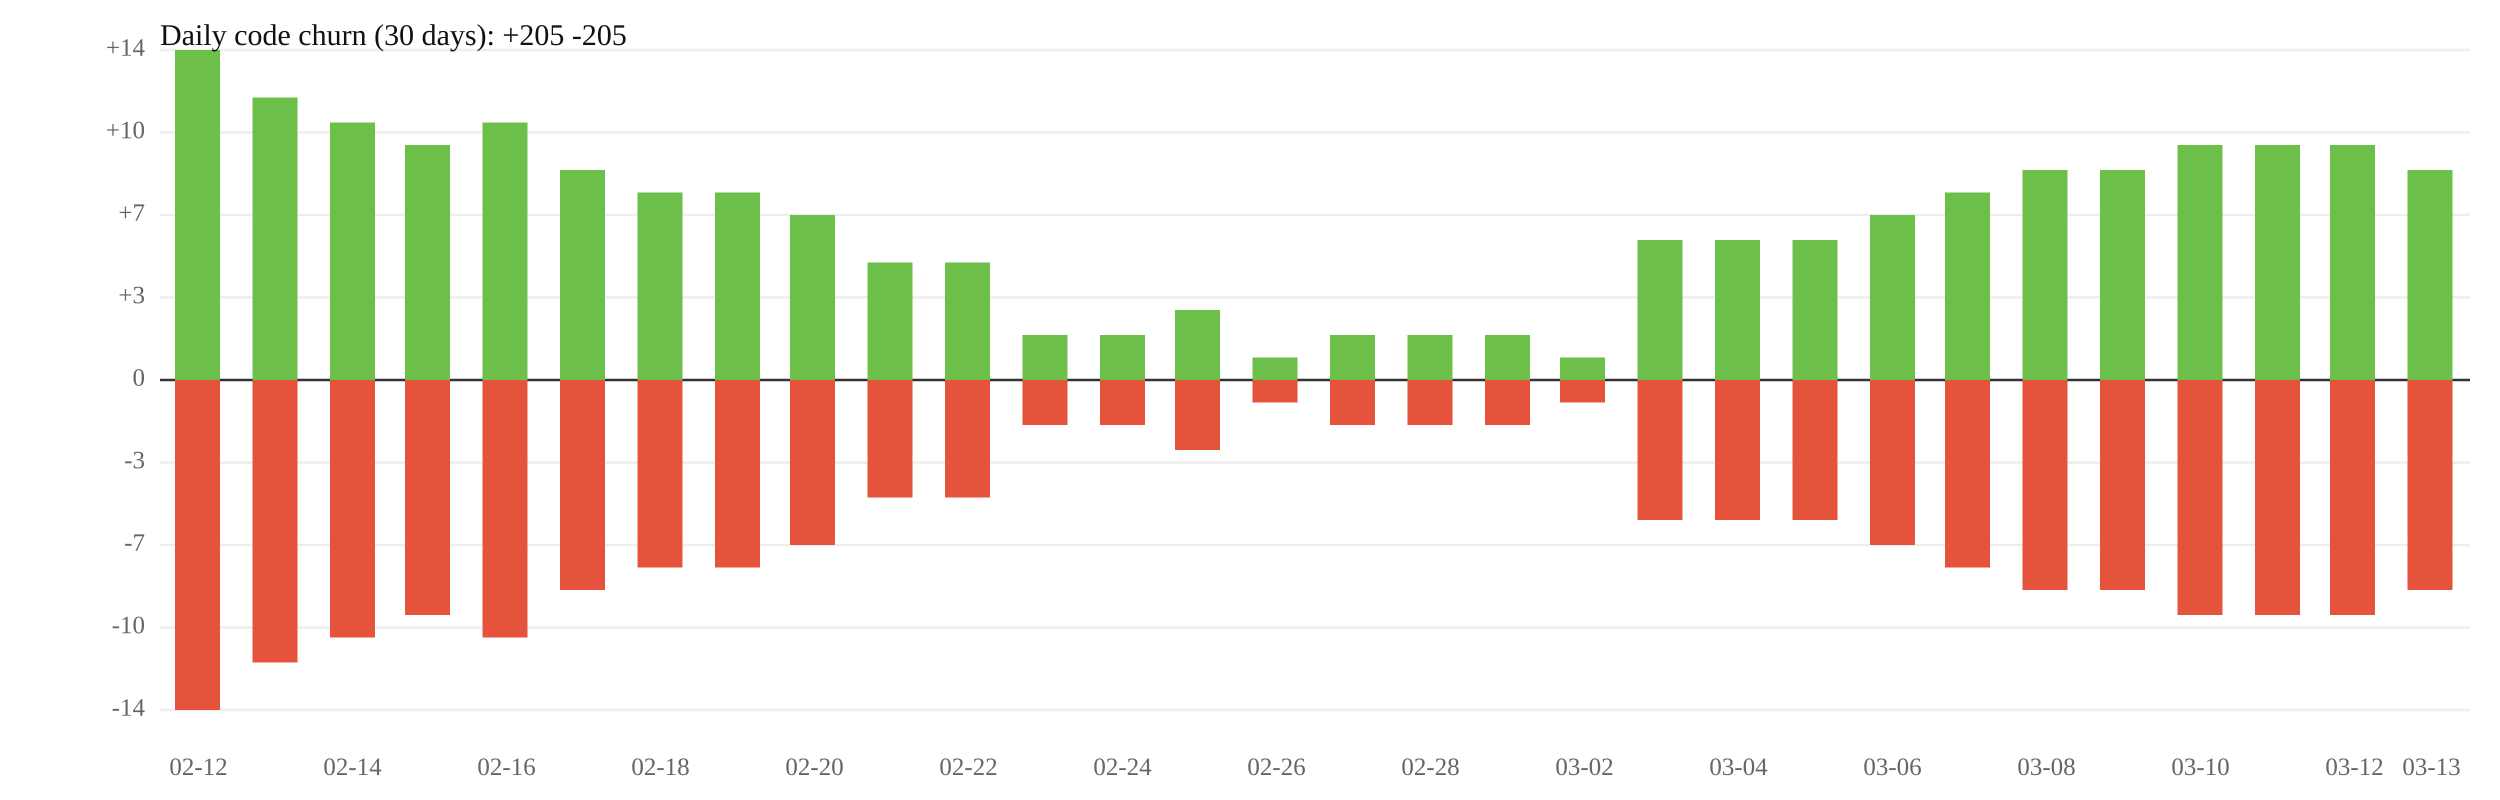
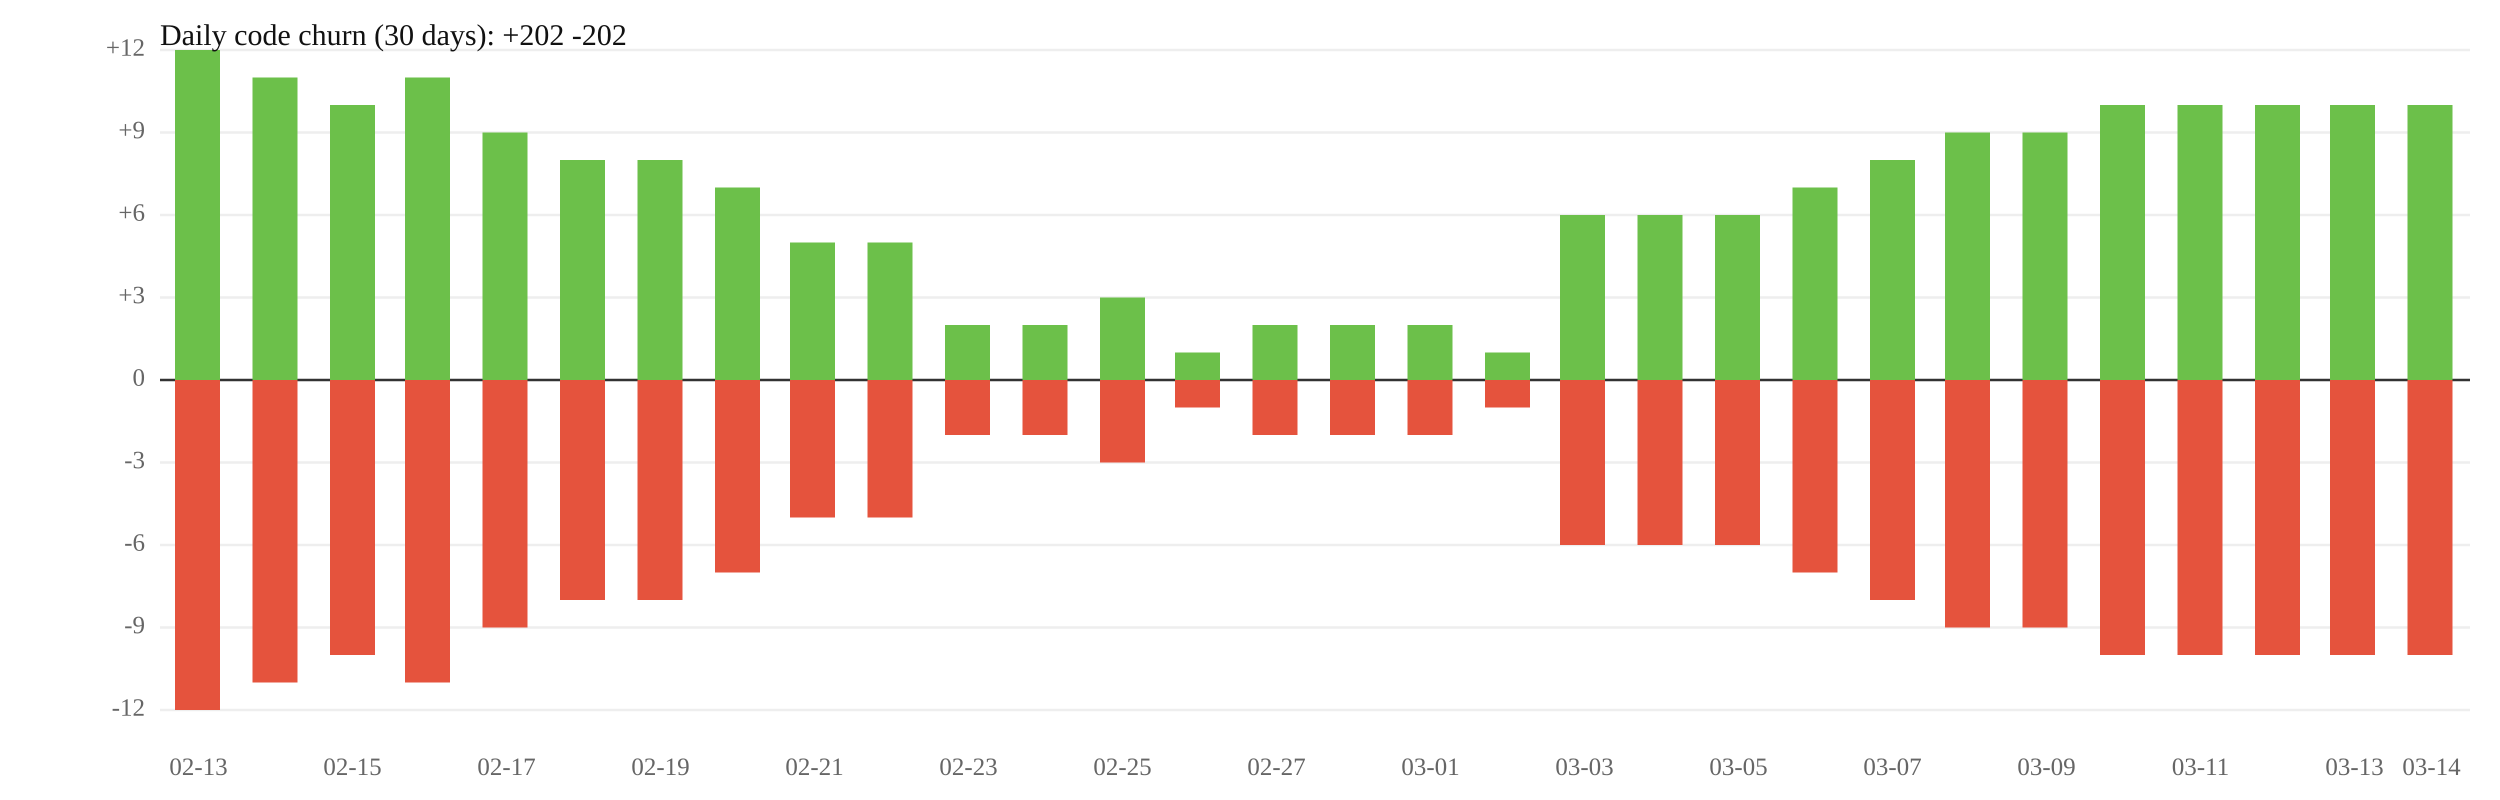
<svg xmlns="http://www.w3.org/2000/svg" width="1000" height="320" viewBox="0 0 1000 320">
  <rect width="100%" height="100%" fill="white" />
  <line x1="64" y1="119" x2="988" y2="119" stroke="#eee" />
  <line x1="64" y1="185" x2="988" y2="185" stroke="#eee" />
  <text x="58" y="119" font-size="10" text-anchor="end" dominant-baseline="middle" fill="#666">+3</text>
  <text x="58" y="185" font-size="10" text-anchor="end" dominant-baseline="middle" fill="#666">-3</text>
  <line x1="64" y1="86" x2="988" y2="86" stroke="#eee" />
  <line x1="64" y1="218" x2="988" y2="218" stroke="#eee" />
-   <text x="58" y="86" font-size="10" text-anchor="end" dominant-baseline="middle" fill="#666">+7</text>
-   <text x="58" y="218" font-size="10" text-anchor="end" dominant-baseline="middle" fill="#666">-7</text>
+   <text x="58" y="86" font-size="10" text-anchor="end" dominant-baseline="middle" fill="#666">+6</text>
+   <text x="58" y="218" font-size="10" text-anchor="end" dominant-baseline="middle" fill="#666">-6</text>
  <line x1="64" y1="53" x2="988" y2="53" stroke="#eee" />
  <line x1="64" y1="251" x2="988" y2="251" stroke="#eee" />
-   <text x="58" y="53" font-size="10" text-anchor="end" dominant-baseline="middle" fill="#666">+10</text>
-   <text x="58" y="251" font-size="10" text-anchor="end" dominant-baseline="middle" fill="#666">-10</text>
+   <text x="58" y="53" font-size="10" text-anchor="end" dominant-baseline="middle" fill="#666">+9</text>
+   <text x="58" y="251" font-size="10" text-anchor="end" dominant-baseline="middle" fill="#666">-9</text>
  <line x1="64" y1="20" x2="988" y2="20" stroke="#eee" />
  <line x1="64" y1="284" x2="988" y2="284" stroke="#eee" />
-   <text x="58" y="20" font-size="10" text-anchor="end" dominant-baseline="middle" fill="#666">+14</text>
-   <text x="58" y="284" font-size="10" text-anchor="end" dominant-baseline="middle" fill="#666">-14</text>
+   <text x="58" y="20" font-size="10" text-anchor="end" dominant-baseline="middle" fill="#666">+12</text>
+   <text x="58" y="284" font-size="10" text-anchor="end" dominant-baseline="middle" fill="#666">-12</text>
  <line x1="64" y1="152" x2="988" y2="152" stroke="#333" />
  <text x="58" y="152" font-size="10" text-anchor="end" dominant-baseline="middle" fill="#666">0</text>
  <rect x="70" y="20" width="18" height="132" fill="#6cc04a" />
  <rect x="70" y="152" width="18" height="132" fill="#e5533d" />
-   <rect x="101" y="39" width="18" height="113" fill="#6cc04a" />
-   <rect x="101" y="152" width="18" height="113" fill="#e5533d" />
-   <rect x="132" y="49" width="18" height="103" fill="#6cc04a" />
-   <rect x="132" y="152" width="18" height="103" fill="#e5533d" />
-   <rect x="162" y="58" width="18" height="94" fill="#6cc04a" />
-   <rect x="162" y="152" width="18" height="94" fill="#e5533d" />
-   <rect x="193" y="49" width="18" height="103" fill="#6cc04a" />
-   <rect x="193" y="152" width="18" height="103" fill="#e5533d" />
-   <rect x="224" y="68" width="18" height="84" fill="#6cc04a" />
-   <rect x="224" y="152" width="18" height="84" fill="#e5533d" />
-   <rect x="255" y="77" width="18" height="75" fill="#6cc04a" />
-   <rect x="255" y="152" width="18" height="75" fill="#e5533d" />
-   <rect x="286" y="77" width="18" height="75" fill="#6cc04a" />
-   <rect x="286" y="152" width="18" height="75" fill="#e5533d" />
-   <rect x="316" y="86" width="18" height="66" fill="#6cc04a" />
-   <rect x="316" y="152" width="18" height="66" fill="#e5533d" />
-   <rect x="347" y="105" width="18" height="47" fill="#6cc04a" />
-   <rect x="347" y="152" width="18" height="47" fill="#e5533d" />
-   <rect x="378" y="105" width="18" height="47" fill="#6cc04a" />
-   <rect x="378" y="152" width="18" height="47" fill="#e5533d" />
-   <rect x="409" y="134" width="18" height="18" fill="#6cc04a" />
-   <rect x="409" y="152" width="18" height="18" fill="#e5533d" />
-   <rect x="440" y="134" width="18" height="18" fill="#6cc04a" />
-   <rect x="440" y="152" width="18" height="18" fill="#e5533d" />
-   <rect x="470" y="124" width="18" height="28" fill="#6cc04a" />
-   <rect x="470" y="152" width="18" height="28" fill="#e5533d" />
-   <rect x="501" y="143" width="18" height="9" fill="#6cc04a" />
-   <rect x="501" y="152" width="18" height="9" fill="#e5533d" />
-   <rect x="532" y="134" width="18" height="18" fill="#6cc04a" />
-   <rect x="532" y="152" width="18" height="18" fill="#e5533d" />
-   <rect x="563" y="134" width="18" height="18" fill="#6cc04a" />
-   <rect x="563" y="152" width="18" height="18" fill="#e5533d" />
-   <rect x="594" y="134" width="18" height="18" fill="#6cc04a" />
-   <rect x="594" y="152" width="18" height="18" fill="#e5533d" />
-   <rect x="624" y="143" width="18" height="9" fill="#6cc04a" />
-   <rect x="624" y="152" width="18" height="9" fill="#e5533d" />
-   <rect x="655" y="96" width="18" height="56" fill="#6cc04a" />
-   <rect x="655" y="152" width="18" height="56" fill="#e5533d" />
-   <rect x="686" y="96" width="18" height="56" fill="#6cc04a" />
-   <rect x="686" y="152" width="18" height="56" fill="#e5533d" />
-   <rect x="717" y="96" width="18" height="56" fill="#6cc04a" />
-   <rect x="717" y="152" width="18" height="56" fill="#e5533d" />
-   <rect x="748" y="86" width="18" height="66" fill="#6cc04a" />
-   <rect x="748" y="152" width="18" height="66" fill="#e5533d" />
-   <rect x="778" y="77" width="18" height="75" fill="#6cc04a" />
-   <rect x="778" y="152" width="18" height="75" fill="#e5533d" />
-   <rect x="809" y="68" width="18" height="84" fill="#6cc04a" />
-   <rect x="809" y="152" width="18" height="84" fill="#e5533d" />
-   <rect x="840" y="68" width="18" height="84" fill="#6cc04a" />
-   <rect x="840" y="152" width="18" height="84" fill="#e5533d" />
-   <rect x="871" y="58" width="18" height="94" fill="#6cc04a" />
-   <rect x="871" y="152" width="18" height="94" fill="#e5533d" />
-   <rect x="902" y="58" width="18" height="94" fill="#6cc04a" />
-   <rect x="902" y="152" width="18" height="94" fill="#e5533d" />
-   <rect x="932" y="58" width="18" height="94" fill="#6cc04a" />
-   <rect x="932" y="152" width="18" height="94" fill="#e5533d" />
-   <rect x="963" y="68" width="18" height="84" fill="#6cc04a" />
-   <rect x="963" y="152" width="18" height="84" fill="#e5533d" />
-   <text x="79.4" y="310" font-size="10" text-anchor="middle" fill="#666">02-12</text>
-   <text x="141.0" y="310" font-size="10" text-anchor="middle" fill="#666">02-14</text>
-   <text x="202.6" y="310" font-size="10" text-anchor="middle" fill="#666">02-16</text>
-   <text x="264.2" y="310" font-size="10" text-anchor="middle" fill="#666">02-18</text>
-   <text x="325.8" y="310" font-size="10" text-anchor="middle" fill="#666">02-20</text>
-   <text x="387.4" y="310" font-size="10" text-anchor="middle" fill="#666">02-22</text>
-   <text x="449.0" y="310" font-size="10" text-anchor="middle" fill="#666">02-24</text>
-   <text x="510.6" y="310" font-size="10" text-anchor="middle" fill="#666">02-26</text>
-   <text x="572.2" y="310" font-size="10" text-anchor="middle" fill="#666">02-28</text>
-   <text x="633.8" y="310" font-size="10" text-anchor="middle" fill="#666">03-02</text>
-   <text x="695.4" y="310" font-size="10" text-anchor="middle" fill="#666">03-04</text>
-   <text x="757.0" y="310" font-size="10" text-anchor="middle" fill="#666">03-06</text>
-   <text x="818.6" y="310" font-size="10" text-anchor="middle" fill="#666">03-08</text>
-   <text x="880.2" y="310" font-size="10" text-anchor="middle" fill="#666">03-10</text>
-   <text x="941.8" y="310" font-size="10" text-anchor="middle" fill="#666">03-12</text>
-   <text x="972.6" y="310" font-size="10" text-anchor="middle" fill="#666">03-13</text>
-   <text x="64" y="18" font-size="12" fill="#111">Daily code churn (30 days): +205  -205</text>
+   <rect x="101" y="31" width="18" height="121" fill="#6cc04a" />
+   <rect x="101" y="152" width="18" height="121" fill="#e5533d" />
+   <rect x="132" y="42" width="18" height="110" fill="#6cc04a" />
+   <rect x="132" y="152" width="18" height="110" fill="#e5533d" />
+   <rect x="162" y="31" width="18" height="121" fill="#6cc04a" />
+   <rect x="162" y="152" width="18" height="121" fill="#e5533d" />
+   <rect x="193" y="53" width="18" height="99" fill="#6cc04a" />
+   <rect x="193" y="152" width="18" height="99" fill="#e5533d" />
+   <rect x="224" y="64" width="18" height="88" fill="#6cc04a" />
+   <rect x="224" y="152" width="18" height="88" fill="#e5533d" />
+   <rect x="255" y="64" width="18" height="88" fill="#6cc04a" />
+   <rect x="255" y="152" width="18" height="88" fill="#e5533d" />
+   <rect x="286" y="75" width="18" height="77" fill="#6cc04a" />
+   <rect x="286" y="152" width="18" height="77" fill="#e5533d" />
+   <rect x="316" y="97" width="18" height="55" fill="#6cc04a" />
+   <rect x="316" y="152" width="18" height="55" fill="#e5533d" />
+   <rect x="347" y="97" width="18" height="55" fill="#6cc04a" />
+   <rect x="347" y="152" width="18" height="55" fill="#e5533d" />
+   <rect x="378" y="130" width="18" height="22" fill="#6cc04a" />
+   <rect x="378" y="152" width="18" height="22" fill="#e5533d" />
+   <rect x="409" y="130" width="18" height="22" fill="#6cc04a" />
+   <rect x="409" y="152" width="18" height="22" fill="#e5533d" />
+   <rect x="440" y="119" width="18" height="33" fill="#6cc04a" />
+   <rect x="440" y="152" width="18" height="33" fill="#e5533d" />
+   <rect x="470" y="141" width="18" height="11" fill="#6cc04a" />
+   <rect x="470" y="152" width="18" height="11" fill="#e5533d" />
+   <rect x="501" y="130" width="18" height="22" fill="#6cc04a" />
+   <rect x="501" y="152" width="18" height="22" fill="#e5533d" />
+   <rect x="532" y="130" width="18" height="22" fill="#6cc04a" />
+   <rect x="532" y="152" width="18" height="22" fill="#e5533d" />
+   <rect x="563" y="130" width="18" height="22" fill="#6cc04a" />
+   <rect x="563" y="152" width="18" height="22" fill="#e5533d" />
+   <rect x="594" y="141" width="18" height="11" fill="#6cc04a" />
+   <rect x="594" y="152" width="18" height="11" fill="#e5533d" />
+   <rect x="624" y="86" width="18" height="66" fill="#6cc04a" />
+   <rect x="624" y="152" width="18" height="66" fill="#e5533d" />
+   <rect x="655" y="86" width="18" height="66" fill="#6cc04a" />
+   <rect x="655" y="152" width="18" height="66" fill="#e5533d" />
+   <rect x="686" y="86" width="18" height="66" fill="#6cc04a" />
+   <rect x="686" y="152" width="18" height="66" fill="#e5533d" />
+   <rect x="717" y="75" width="18" height="77" fill="#6cc04a" />
+   <rect x="717" y="152" width="18" height="77" fill="#e5533d" />
+   <rect x="748" y="64" width="18" height="88" fill="#6cc04a" />
+   <rect x="748" y="152" width="18" height="88" fill="#e5533d" />
+   <rect x="778" y="53" width="18" height="99" fill="#6cc04a" />
+   <rect x="778" y="152" width="18" height="99" fill="#e5533d" />
+   <rect x="809" y="53" width="18" height="99" fill="#6cc04a" />
+   <rect x="809" y="152" width="18" height="99" fill="#e5533d" />
+   <rect x="840" y="42" width="18" height="110" fill="#6cc04a" />
+   <rect x="840" y="152" width="18" height="110" fill="#e5533d" />
+   <rect x="871" y="42" width="18" height="110" fill="#6cc04a" />
+   <rect x="871" y="152" width="18" height="110" fill="#e5533d" />
+   <rect x="902" y="42" width="18" height="110" fill="#6cc04a" />
+   <rect x="902" y="152" width="18" height="110" fill="#e5533d" />
+   <rect x="932" y="42" width="18" height="110" fill="#6cc04a" />
+   <rect x="932" y="152" width="18" height="110" fill="#e5533d" />
+   <rect x="963" y="42" width="18" height="110" fill="#6cc04a" />
+   <rect x="963" y="152" width="18" height="110" fill="#e5533d" />
+   <text x="79.4" y="310" font-size="10" text-anchor="middle" fill="#666">02-13</text>
+   <text x="141.0" y="310" font-size="10" text-anchor="middle" fill="#666">02-15</text>
+   <text x="202.6" y="310" font-size="10" text-anchor="middle" fill="#666">02-17</text>
+   <text x="264.2" y="310" font-size="10" text-anchor="middle" fill="#666">02-19</text>
+   <text x="325.8" y="310" font-size="10" text-anchor="middle" fill="#666">02-21</text>
+   <text x="387.4" y="310" font-size="10" text-anchor="middle" fill="#666">02-23</text>
+   <text x="449.0" y="310" font-size="10" text-anchor="middle" fill="#666">02-25</text>
+   <text x="510.6" y="310" font-size="10" text-anchor="middle" fill="#666">02-27</text>
+   <text x="572.2" y="310" font-size="10" text-anchor="middle" fill="#666">03-01</text>
+   <text x="633.8" y="310" font-size="10" text-anchor="middle" fill="#666">03-03</text>
+   <text x="695.4" y="310" font-size="10" text-anchor="middle" fill="#666">03-05</text>
+   <text x="757.0" y="310" font-size="10" text-anchor="middle" fill="#666">03-07</text>
+   <text x="818.6" y="310" font-size="10" text-anchor="middle" fill="#666">03-09</text>
+   <text x="880.2" y="310" font-size="10" text-anchor="middle" fill="#666">03-11</text>
+   <text x="941.8" y="310" font-size="10" text-anchor="middle" fill="#666">03-13</text>
+   <text x="972.6" y="310" font-size="10" text-anchor="middle" fill="#666">03-14</text>
+   <text x="64" y="18" font-size="12" fill="#111">Daily code churn (30 days): +202  -202</text>
</svg>
